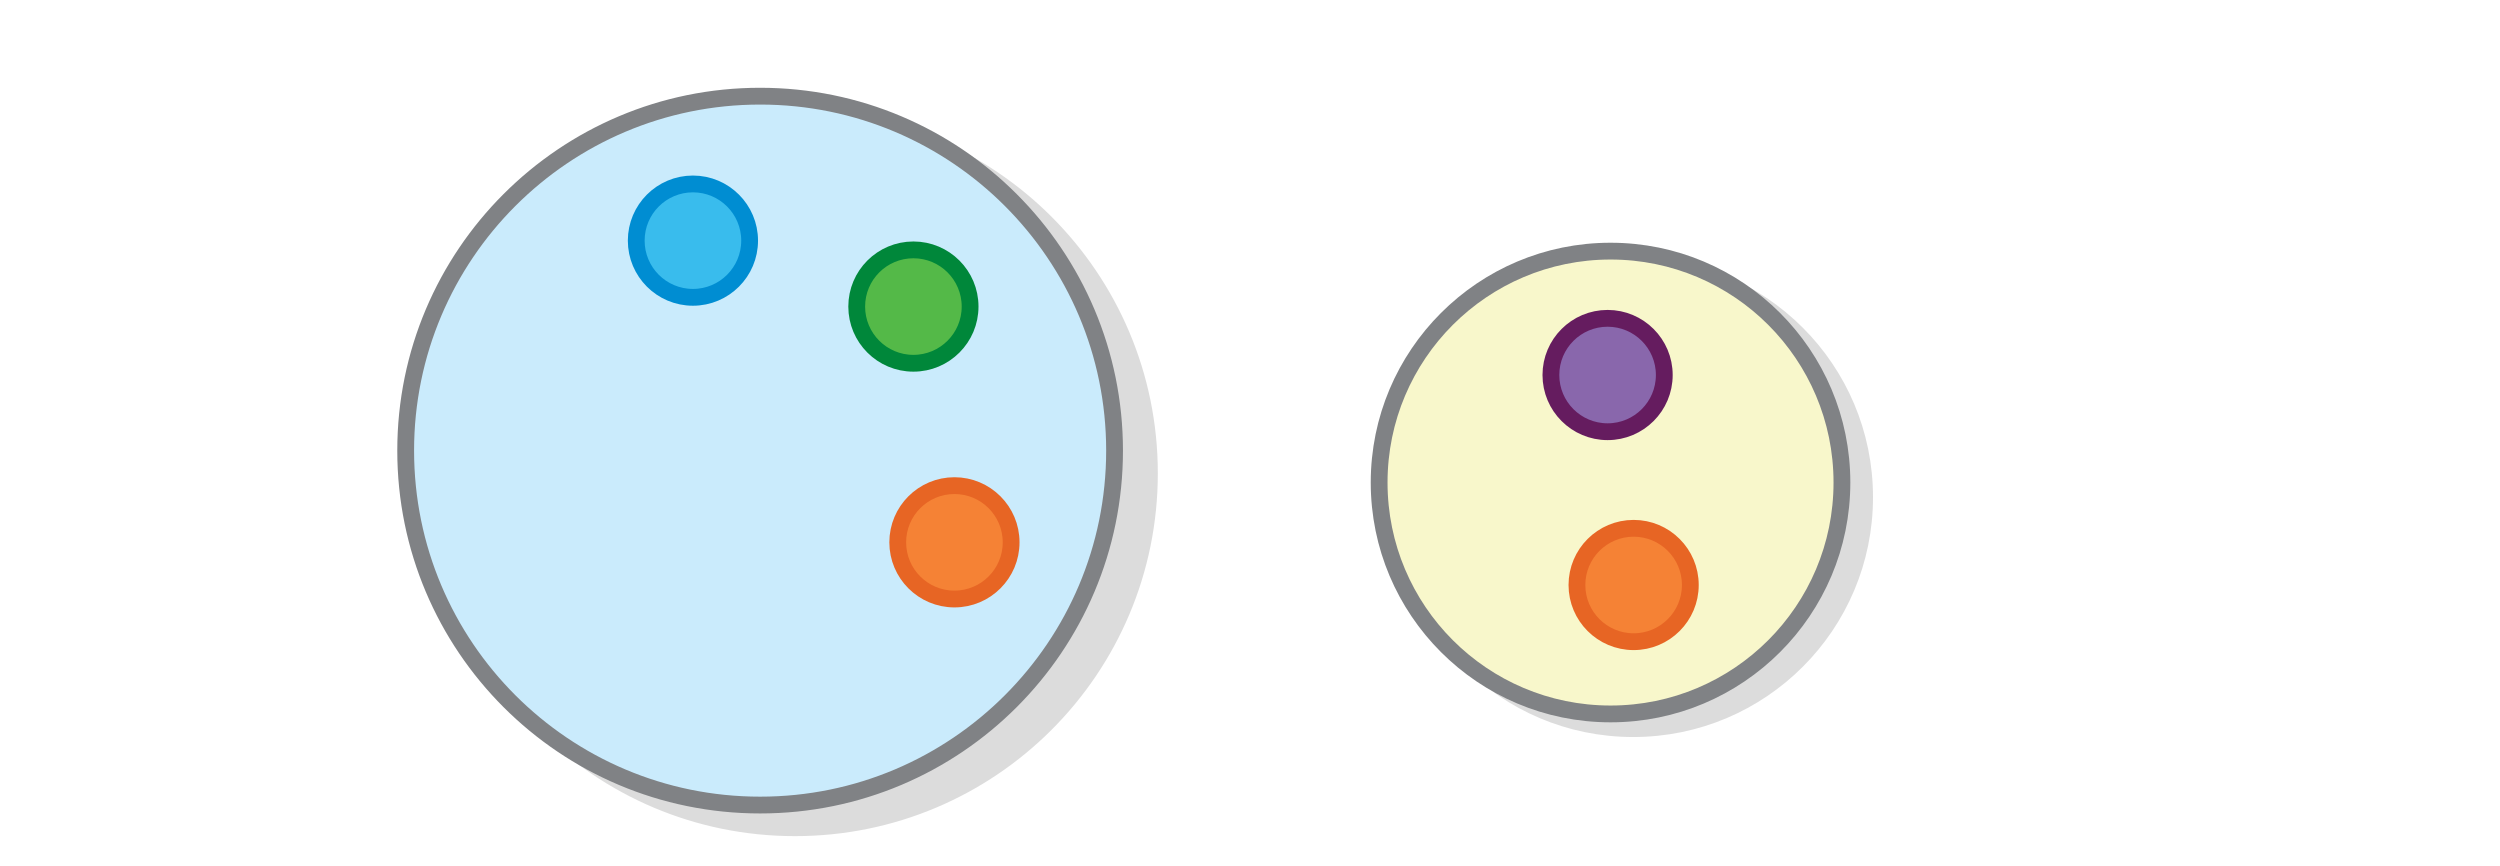
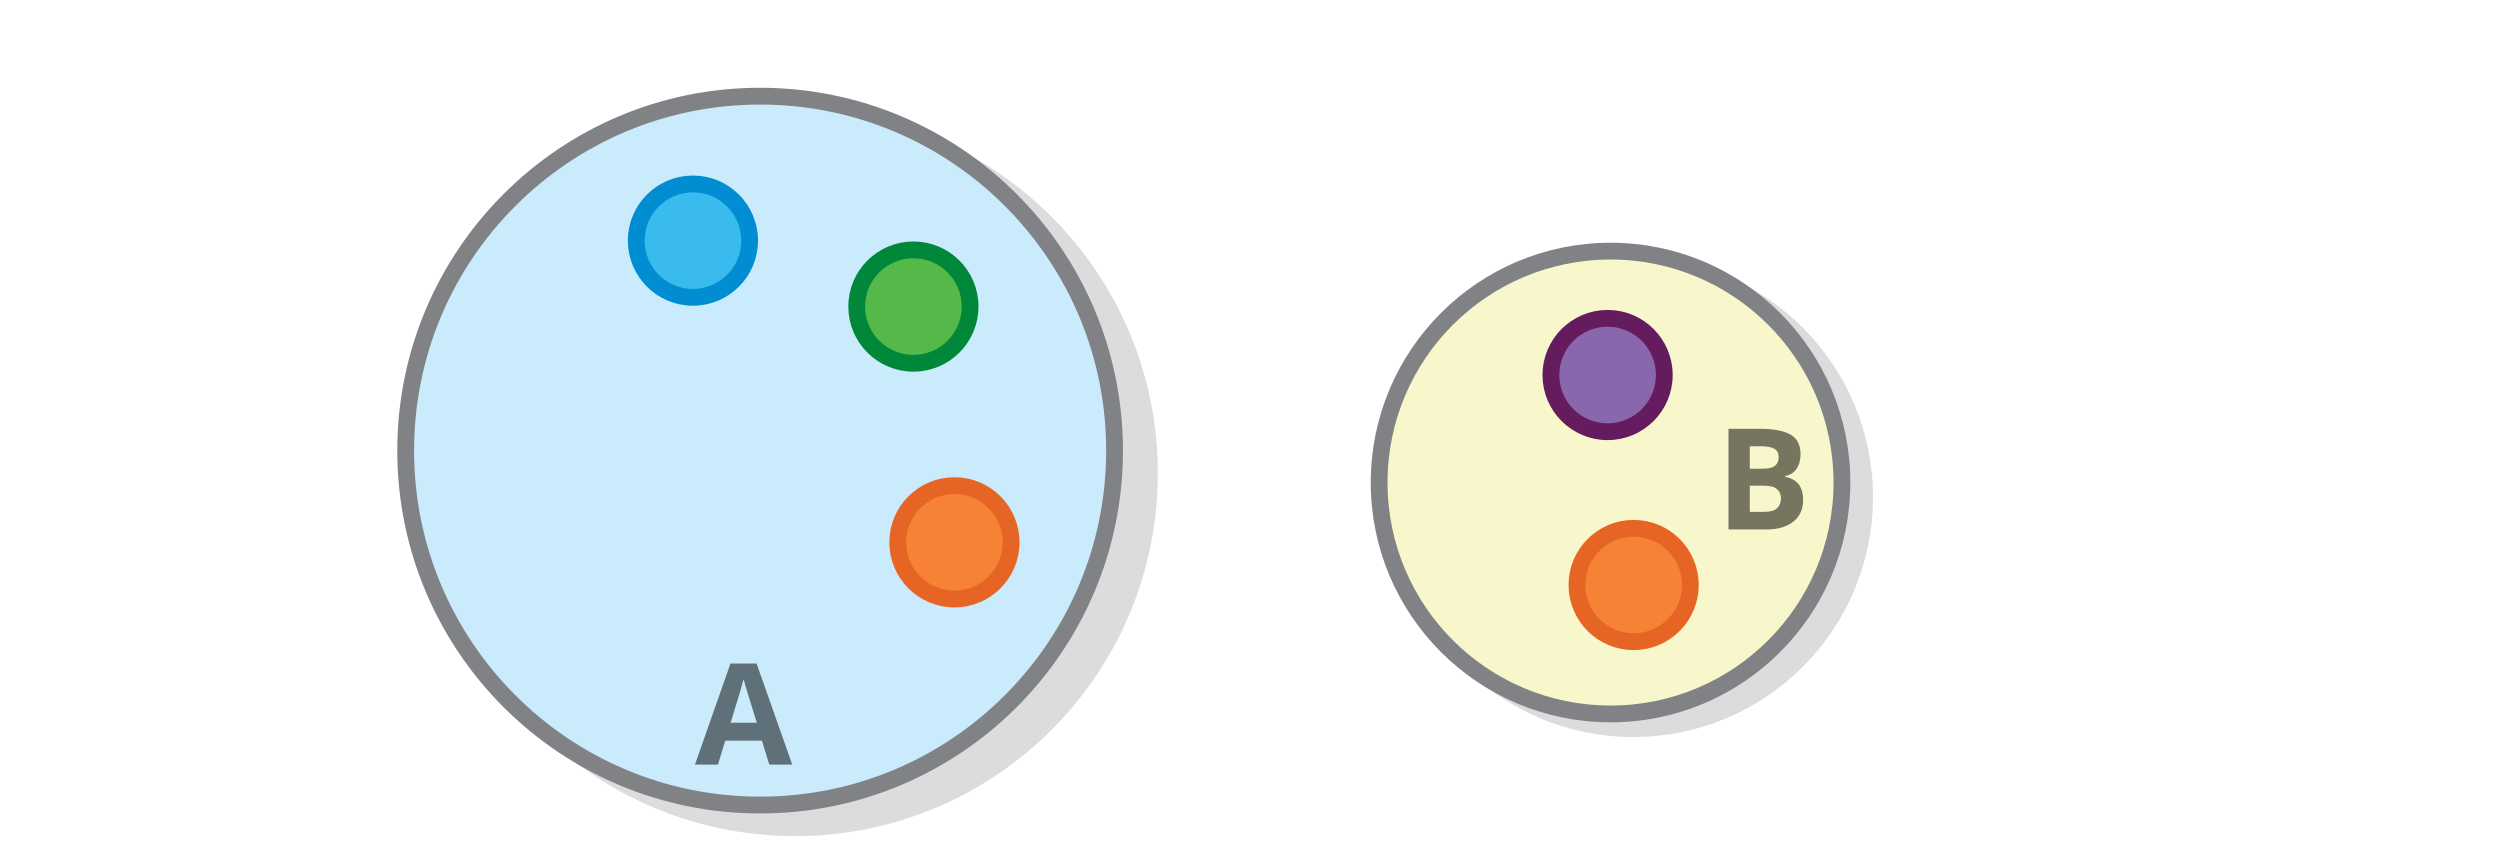
<svg xmlns="http://www.w3.org/2000/svg" viewBox="0 0 595.3 206" version="1.1" id="svg7566">
  <defs id="defs7570" />
  <switch id="switch7564">
    <g id="g7562">
      <g stroke-width="6" stroke-miterlimit="10" id="g7560">
        <circle opacity=".14" stroke="#000" cx="189.3" cy="112.7" r="84.4" id="circle7542" style="stroke-width:4;stroke-miterlimit:10;stroke-dasharray:none" />
        <circle fill="#CAEBFC" stroke="#808285" cx="181" cy="107.3" r="84.4" id="circle7544" style="stroke-width:4;stroke-miterlimit:10;stroke-dasharray:none" />
        <circle opacity=".14" stroke="#000" cx="388.9" cy="118.4" r="55.1" id="circle7546" style="stroke-width:4;stroke-miterlimit:10;stroke-dasharray:none" />
        <circle fill="#F8F7CB" stroke="#808285" cx="383.5" cy="114.9" r="55.1" id="circle7548" style="stroke-width:4;stroke-miterlimit:10;stroke-dasharray:none" />
        <circle fill="#8967AC" stroke="#651C5F" cx="382.8" cy="89.3" r="13.5" id="circle7550" style="stroke-width:4;stroke-miterlimit:10;stroke-dasharray:none" />
        <circle fill="#F58235" stroke="#E76524" cx="389" cy="139.3" r="13.5" id="circle7552" style="stroke-width:4;stroke-miterlimit:10;stroke-dasharray:none" />
        <circle fill="#39BCED" stroke="#008DD2" cx="165" cy="57.3" r="13.5" id="circle7556" style="stroke-width:4;stroke-miterlimit:10;stroke-dasharray:none" />
        <circle fill="#54B948" stroke="#00873A" cx="217.5" cy="73" r="13.5" id="circle7558" style="stroke-width:4;stroke-miterlimit:10;stroke-dasharray:none" />
        <circle style="fill:#f58235;stroke:#e76524;stroke-width:4;stroke-miterlimit:10;stroke-dasharray:none" cx="227.269" cy="129.138" r="13.5" id="circle7552-3" />
+         <g aria-label="A" id="text28280" style="font-size:44.271px;line-height:1.25;font-family:Sans;-inkscape-font-specification:'Sans, Normal';text-align:end;word-spacing:0px;text-anchor:end;opacity:0.526;stroke-width:3.32" transform="matrix(0.7585672,0,0,0.7585672,-28.9574,170.0644)">
+           <path d="m 279.651,15.83 -2.302,-7.526 h -11.51 l -2.302,7.526 h -7.216 l 11.156,-31.742 h 8.19 l 11.201,31.742 z m -6.198,-20.497 q -0.221,-0.753 -0.576,-1.904 -0.354,-1.151 -0.708,-2.346 -0.354,-1.195 -0.576,-2.081 -0.221,0.885 -0.62,2.214 -0.354,1.284 -0.708,2.479 -0.31,1.151 -0.487,1.638 l -2.258,7.349 h 8.234 z" style="font-weight:bold;-inkscape-font-specification:'Sans Bold'" id="path28398" />
+         </g>
+         <g aria-label="B" id="text28280-6" style="font-size:44.271px;line-height:1.25;font-family:Sans;-inkscape-font-specification:'Sans, Normal';text-align:end;word-spacing:0px;text-anchor:end;opacity:0.526;stroke-width:3.32" transform="matrix(0.7585672,0,0,0.7585672,156.2939,115.5185)">
+           <path d="m 346.376,-17.682 q 6.331,0 9.563,1.771 3.232,1.771 3.232,6.242 0,2.701 -1.284,4.56 -1.24,1.859 -3.586,2.258 v 0.221 q 1.594,0.31 2.878,1.107 1.284,0.797 2.036,2.302 0.753,1.505 0.753,3.984 0,4.294 -3.099,6.729 -3.099,2.435 -8.5,2.435 h -11.82 v -31.609 z m 0.753,12.529 q 2.922,0 4.029,-0.93 1.151,-0.93 1.151,-2.701 0,-1.815 -1.328,-2.612 -1.328,-0.797 -4.206,-0.797 h -3.542 v 7.039 z m -3.896,5.313 V 8.394 h 4.383 q 3.01,0 4.206,-1.151 1.195,-1.195 1.195,-3.143 0,-1.771 -1.24,-2.833 -1.195,-1.107 -4.383,-1.107 z" style="font-weight:bold;-inkscape-font-specification:'Sans Bold'" id="path28401" />
+         </g>
      </g>
    </g>
  </switch>
</svg>
